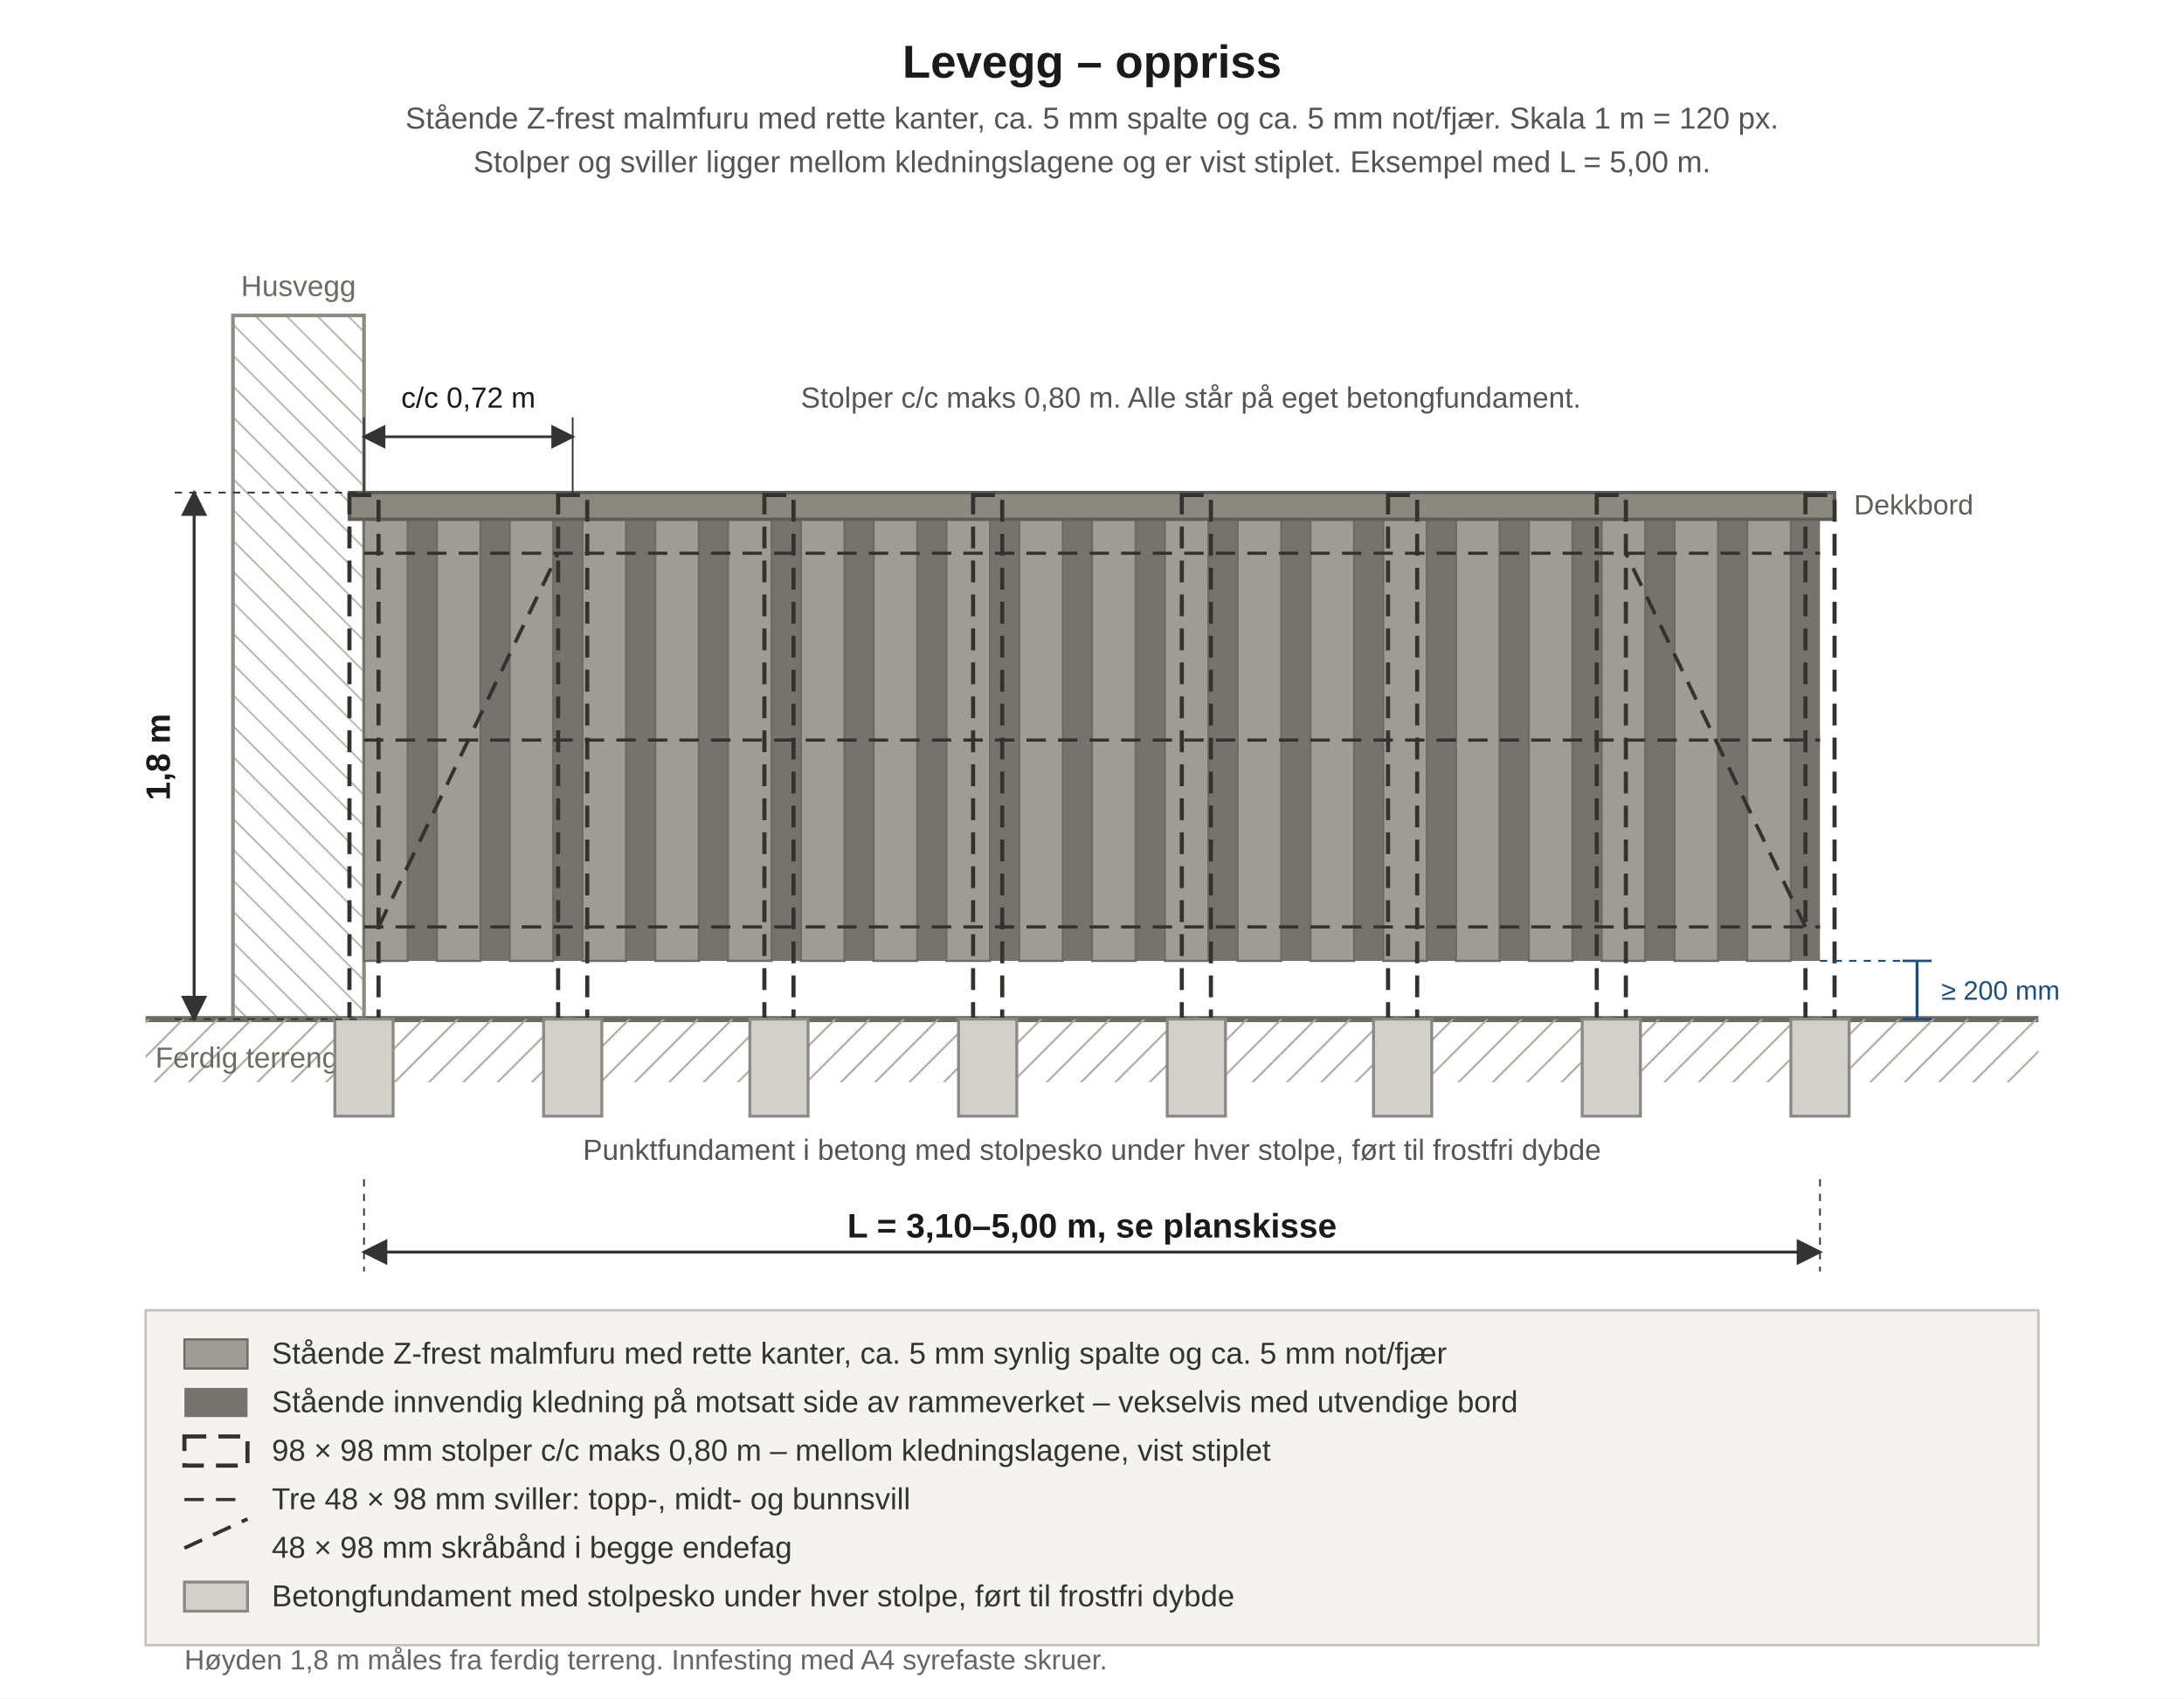
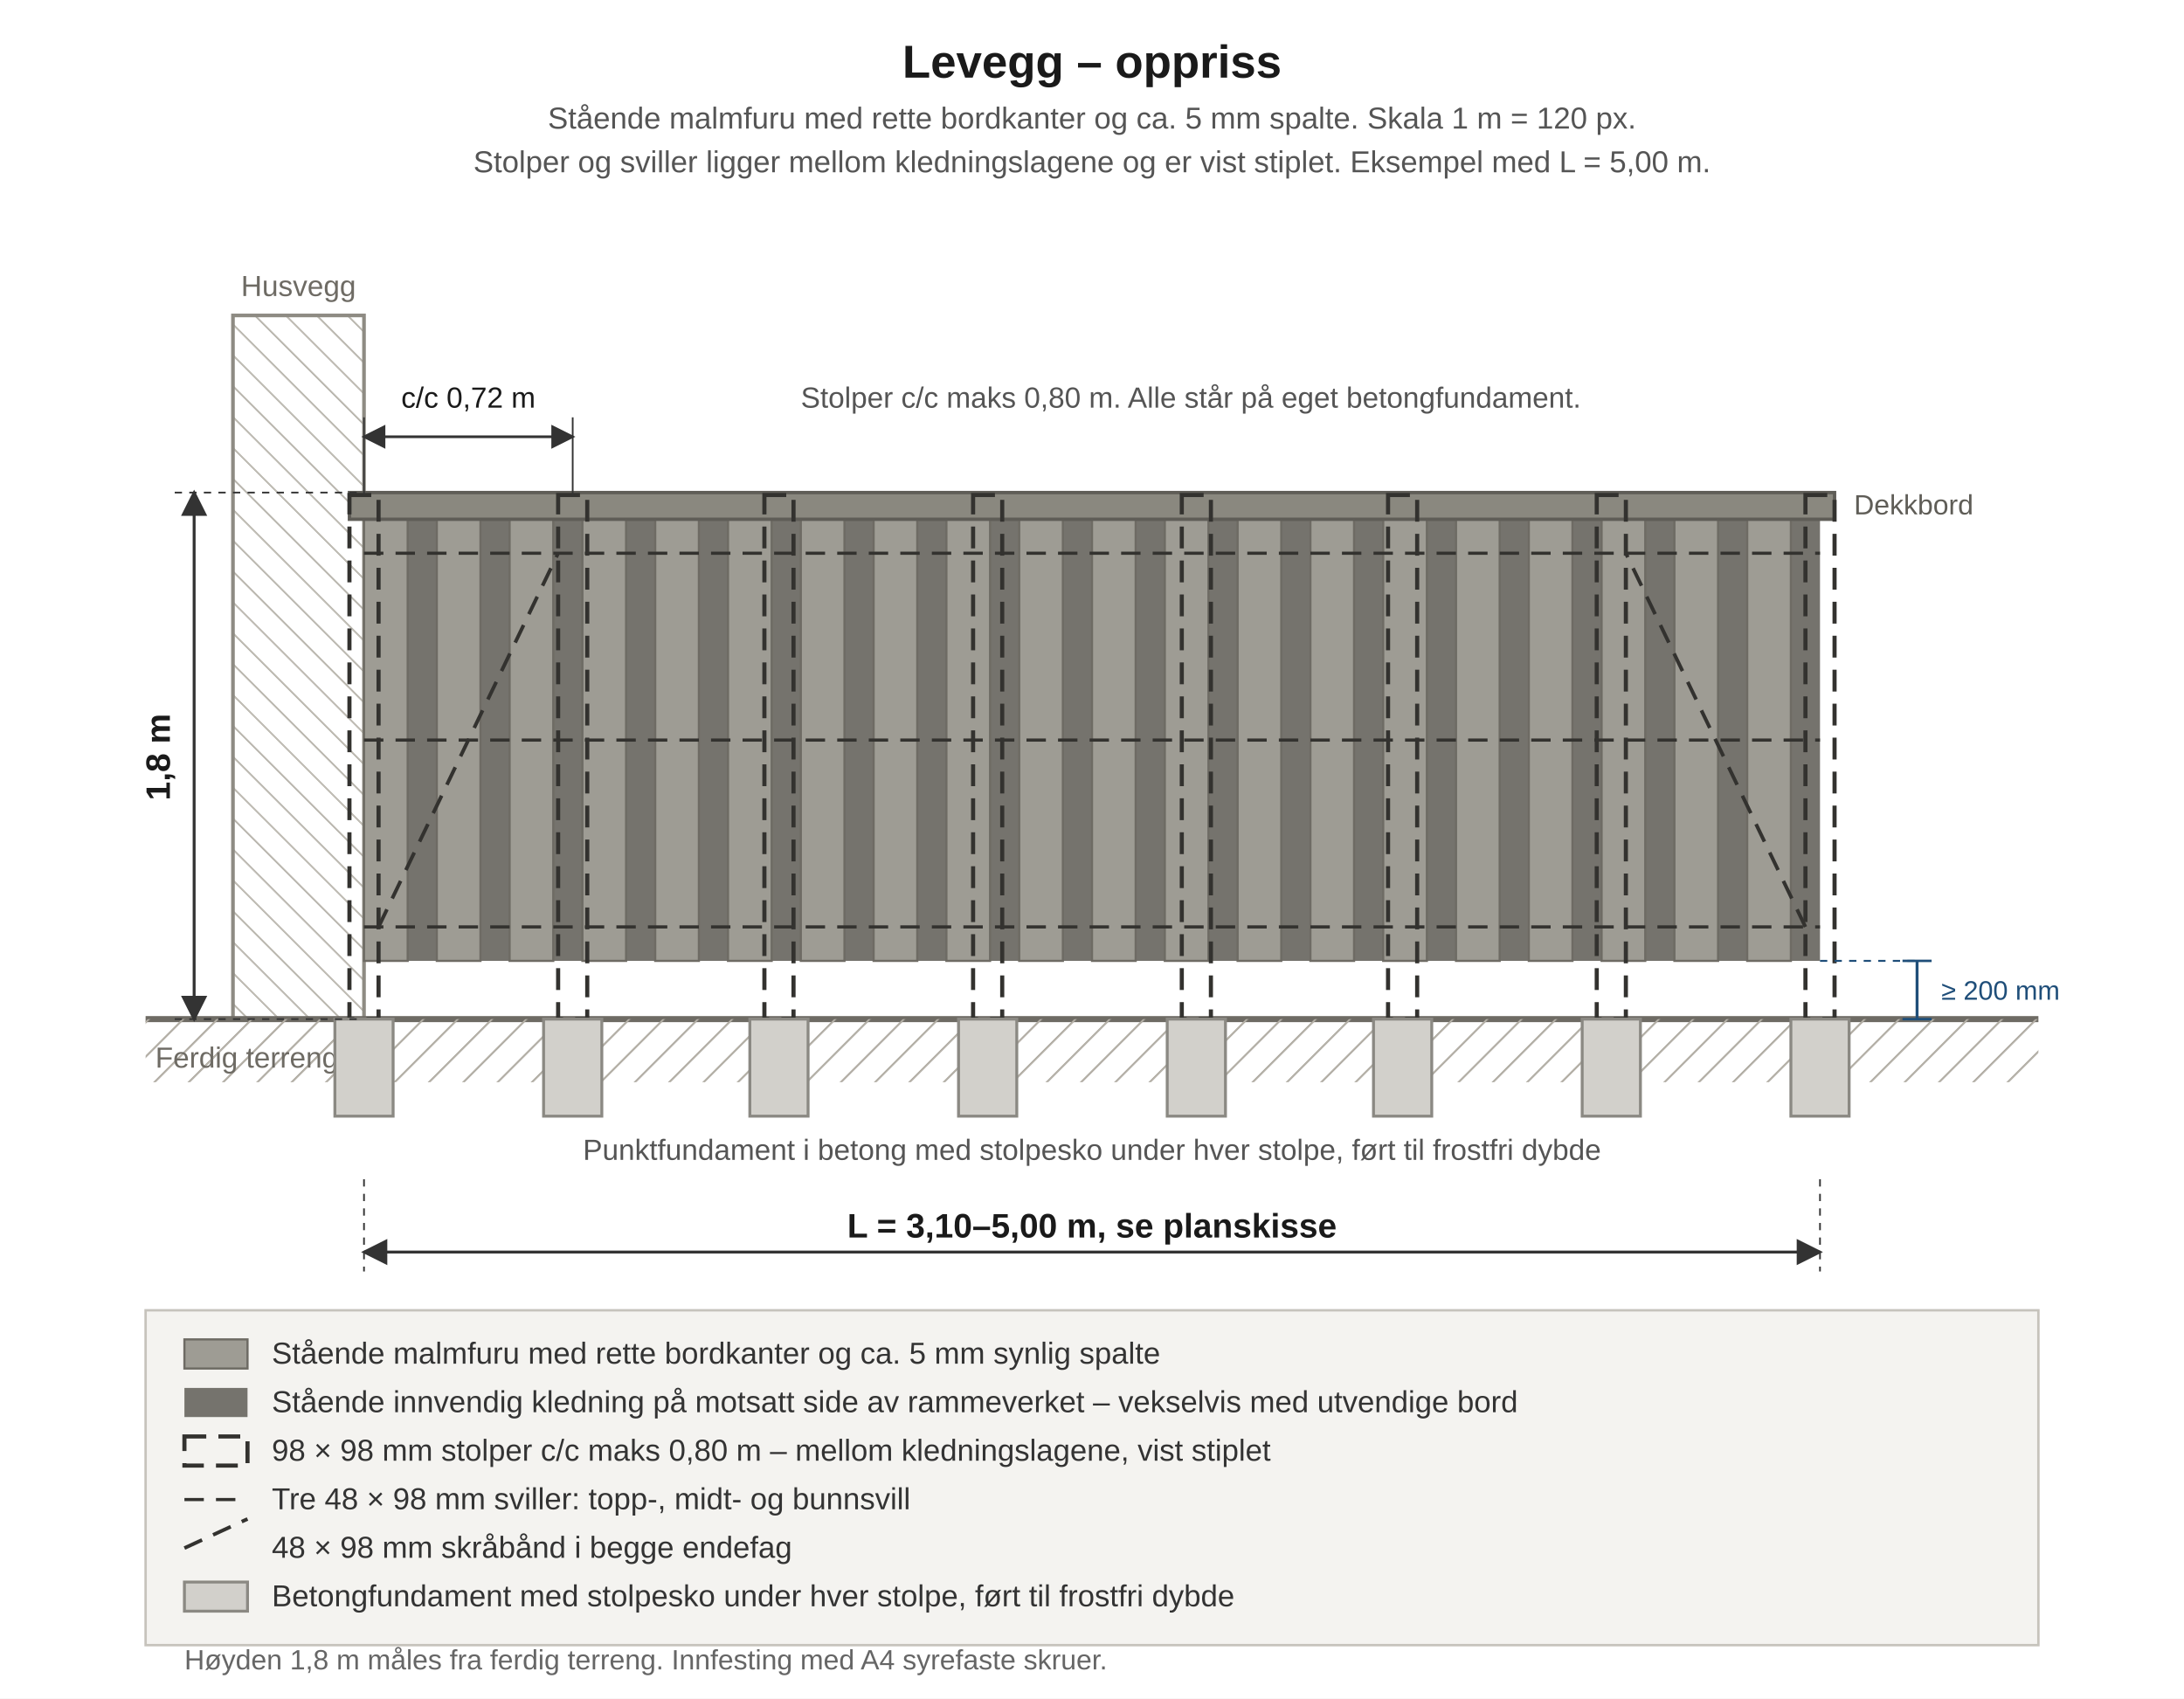
<svg xmlns="http://www.w3.org/2000/svg" viewBox="0 0 900 700" width="900" height="700" font-family="Segoe UI, Arial, Helvetica, sans-serif" role="img" aria-label="Oppriss av levegg med staaende graa kledning, 98 x 98 mm stolper, 48 x 98 mm sviller og skraabaand bak">
  <defs>
    <pattern id="terreng" width="10" height="10" patternUnits="userSpaceOnUse" patternTransform="rotate(45)">
      <line x1="0" y1="0" x2="0" y2="10" stroke="#a8a49b" stroke-width="1.6" />
    </pattern>
    <pattern id="husvegg" width="9" height="9" patternUnits="userSpaceOnUse" patternTransform="rotate(-45)">
      <line x1="0" y1="0" x2="0" y2="9" stroke="#b3b0a8" stroke-width="1.4" />
    </pattern>
    <marker id="pil" markerWidth="9" markerHeight="9" refX="8" refY="4.5" orient="auto">
      <path d="M0,0 L9,4.5 L0,9 z" fill="#333" />
    </marker>
    <marker id="pilStart" markerWidth="9" markerHeight="9" refX="1" refY="4.5" orient="auto">
      <path d="M9,0 L0,4.5 L9,9 z" fill="#333" />
    </marker>
  </defs>
  <rect width="900" height="700" fill="#ffffff" />
  <text x="450" y="32" text-anchor="middle" font-size="19" font-weight="600" fill="#1a1a1a">Levegg – oppriss</text>
-   <text x="450" y="53" text-anchor="middle" font-size="12.5" fill="#555">Stående Z-frest malmfuru med rette kanter, ca. 5 mm spalte og ca. 5 mm not/fjær. Skala 1 m = 120 px.</text>
+   <text x="450" y="53" text-anchor="middle" font-size="12.5" fill="#555">Stående malmfuru med rette bordkanter og ca. 5 mm spalte. Skala 1 m = 120 px.</text>
  <text x="450" y="71" text-anchor="middle" font-size="12.5" fill="#555">Stolper og sviller ligger mellom kledningslagene og er vist stiplet. Eksempel med L = 5,00 m.</text>
  <rect x="96" y="130" width="54" height="290" fill="url(#husvegg)" stroke="#8e8b83" stroke-width="1.5" />
  <text x="123" y="122" text-anchor="middle" font-size="12" fill="#6e6b64">Husvegg</text>
  <line x1="60" y1="420" x2="840" y2="420" stroke="#6e6b64" stroke-width="2.5" />
  <rect x="60" y="420" width="780" height="26" fill="url(#terreng)" />
  <text x="64" y="440" font-size="12" fill="#6e6b64">Ferdig terreng</text>
  <rect x="150" y="214" width="600" height="182" fill="#75736d" />
  <g stroke="#605e59" stroke-width="1">
    <line x1="165" y1="214" x2="165" y2="396" />
    <line x1="195" y1="214" x2="195" y2="396" />
    <line x1="225" y1="214" x2="225" y2="396" />
    <line x1="255" y1="214" x2="255" y2="396" />
    <line x1="285" y1="214" x2="285" y2="396" />
    <line x1="315" y1="214" x2="315" y2="396" />
    <line x1="345" y1="214" x2="345" y2="396" />
    <line x1="375" y1="214" x2="375" y2="396" />
    <line x1="405" y1="214" x2="405" y2="396" />
    <line x1="435" y1="214" x2="435" y2="396" />
    <line x1="465" y1="214" x2="465" y2="396" />
    <line x1="495" y1="214" x2="495" y2="396" />
    <line x1="525" y1="214" x2="525" y2="396" />
    <line x1="555" y1="214" x2="555" y2="396" />
    <line x1="585" y1="214" x2="585" y2="396" />
    <line x1="615" y1="214" x2="615" y2="396" />
    <line x1="645" y1="214" x2="645" y2="396" />
    <line x1="675" y1="214" x2="675" y2="396" />
    <line x1="705" y1="214" x2="705" y2="396" />
    <line x1="735" y1="214" x2="735" y2="396" />
  </g>
  <g fill="#9e9c94" stroke="#6e6b64" stroke-width="0.9">
    <rect x="150" y="214" width="18" height="182" />
    <rect x="180" y="214" width="18" height="182" />
    <rect x="210" y="214" width="18" height="182" />
    <rect x="240" y="214" width="18" height="182" />
    <rect x="270" y="214" width="18" height="182" />
    <rect x="300" y="214" width="18" height="182" />
    <rect x="330" y="214" width="18" height="182" />
    <rect x="360" y="214" width="18" height="182" />
    <rect x="390" y="214" width="18" height="182" />
    <rect x="420" y="214" width="18" height="182" />
    <rect x="450" y="214" width="18" height="182" />
    <rect x="480" y="214" width="18" height="182" />
    <rect x="510" y="214" width="18" height="182" />
    <rect x="540" y="214" width="18" height="182" />
    <rect x="570" y="214" width="18" height="182" />
    <rect x="600" y="214" width="18" height="182" />
    <rect x="630" y="214" width="18" height="182" />
    <rect x="660" y="214" width="18" height="182" />
    <rect x="690" y="214" width="18" height="182" />
    <rect x="720" y="214" width="18" height="182" />
  </g>
  <rect x="144" y="203" width="612" height="11" fill="#8a887f" stroke="#5f5d57" stroke-width="1.4" />
  <text x="764" y="212" font-size="11.5" fill="#5f5d57">Dekkbord</text>
  <g stroke="#33322f" stroke-width="1.7" stroke-dasharray="9 5" fill="none">
    <rect x="144" y="204" width="12" height="216" />
    <rect x="230" y="204" width="12" height="216" />
    <rect x="315" y="204" width="12" height="216" />
    <rect x="401" y="204" width="12" height="216" />
    <rect x="487" y="204" width="12" height="216" />
    <rect x="572" y="204" width="12" height="216" />
    <rect x="658" y="204" width="12" height="216" />
    <rect x="744" y="204" width="12" height="216" />
  </g>
  <g stroke="#33322f" stroke-width="1.3" stroke-dasharray="8 5" fill="none">
    <line x1="150" y1="228" x2="750" y2="228" />
    <line x1="150" y1="305" x2="750" y2="305" />
    <line x1="150" y1="382" x2="750" y2="382" />
  </g>
  <g stroke="#33322f" stroke-width="1.5" stroke-dasharray="8 5" fill="none">
    <line x1="156" y1="382" x2="230" y2="228" />
    <line x1="744" y1="382" x2="670" y2="228" />
  </g>
  <g fill="#d2d0cb" stroke="#8b8983" stroke-width="1.2">
    <rect x="138" y="420" width="24" height="40" />
    <rect x="224" y="420" width="24" height="40" />
    <rect x="309" y="420" width="24" height="40" />
    <rect x="395" y="420" width="24" height="40" />
    <rect x="481" y="420" width="24" height="40" />
    <rect x="566" y="420" width="24" height="40" />
    <rect x="652" y="420" width="24" height="40" />
    <rect x="738" y="420" width="24" height="40" />
  </g>
  <text x="450" y="478" text-anchor="middle" font-size="12" fill="#555">Punktfundament i betong med stolpesko under hver stolpe, ført til frostfri dybde</text>
  <line x1="80" y1="203" x2="80" y2="420" stroke="#333" stroke-width="1.2" marker-start="url(#pilStart)" marker-end="url(#pil)" />
  <line x1="72" y1="203" x2="150" y2="203" stroke="#333" stroke-width="0.7" stroke-dasharray="3 3" />
  <line x1="72" y1="420" x2="150" y2="420" stroke="#333" stroke-width="0.7" stroke-dasharray="3 3" />
  <text x="70" y="312" text-anchor="middle" font-size="14" font-weight="600" fill="#1a1a1a" transform="rotate(-90 70 312)">1,8 m</text>
  <line x1="790" y1="396" x2="790" y2="420" stroke="#1f4e79" stroke-width="1.2" />
  <line x1="784" y1="396" x2="796" y2="396" stroke="#1f4e79" stroke-width="1" />
  <line x1="784" y1="420" x2="796" y2="420" stroke="#1f4e79" stroke-width="1" />
  <line x1="750" y1="396" x2="790" y2="396" stroke="#1f4e79" stroke-width="0.8" stroke-dasharray="3 3" />
  <text x="800" y="412" font-size="11" fill="#1f4e79">≥ 200 mm</text>
  <line x1="150" y1="180" x2="236" y2="180" stroke="#333" stroke-width="1.1" marker-start="url(#pilStart)" marker-end="url(#pil)" />
  <line x1="150" y1="172" x2="150" y2="204" stroke="#333" stroke-width="0.7" />
  <line x1="236" y1="172" x2="236" y2="204" stroke="#333" stroke-width="0.7" />
  <text x="193" y="168" text-anchor="middle" font-size="12" fill="#1a1a1a">c/c 0,72 m</text>
  <text x="330" y="168" font-size="12" fill="#555">Stolper c/c maks 0,80 m. Alle står på eget betongfundament.</text>
  <line x1="150" y1="516" x2="750" y2="516" stroke="#333" stroke-width="1.2" marker-start="url(#pilStart)" marker-end="url(#pil)" />
  <line x1="150" y1="486" x2="150" y2="524" stroke="#333" stroke-width="0.7" stroke-dasharray="3 3" />
  <line x1="750" y1="486" x2="750" y2="524" stroke="#333" stroke-width="0.7" stroke-dasharray="3 3" />
  <text x="450" y="510" text-anchor="middle" font-size="14" font-weight="600" fill="#1a1a1a">L = 3,10–5,00 m, se planskisse</text>
  <rect x="60" y="540" width="780" height="138" fill="#f4f3f0" stroke="#c6c3bc" stroke-width="1" />
  <g font-size="12.5" fill="#333">
    <rect x="76" y="552" width="26" height="12" fill="#9e9c94" stroke="#6e6b64" stroke-width="0.9" />
-     <text x="112" y="562">Stående Z-frest malmfuru med rette kanter, ca. 5 mm synlig spalte og ca. 5 mm not/fjær</text>
+     <text x="112" y="562">Stående malmfuru med rette bordkanter og ca. 5 mm synlig spalte</text>
    <rect x="76" y="572" width="26" height="12" fill="#75736d" />
    <text x="112" y="582">Stående innvendig kledning på motsatt side av rammeverket – vekselvis med utvendige bord</text>
    <rect x="76" y="592" width="26" height="12" fill="none" stroke="#33322f" stroke-width="1.7" stroke-dasharray="9 5" />
    <text x="112" y="602">98 × 98 mm stolper c/c maks 0,80 m – mellom kledningslagene, vist stiplet</text>
    <line x1="76" y1="618" x2="102" y2="618" stroke="#33322f" stroke-width="1.3" stroke-dasharray="8 5" />
    <text x="112" y="622">Tre 48 × 98 mm sviller: topp-, midt- og bunnsvill</text>
    <line x1="76" y1="638" x2="102" y2="626" stroke="#33322f" stroke-width="1.5" stroke-dasharray="8 5" />
    <text x="112" y="642">48 × 98 mm skråbånd i begge endefag</text>
    <rect x="76" y="652" width="26" height="12" fill="#d2d0cb" stroke="#8b8983" stroke-width="1.2" />
    <text x="112" y="662">Betongfundament med stolpesko under hver stolpe, ført til frostfri dybde</text>
  </g>
  <text x="76" y="688" font-size="11.5" fill="#666">Høyden 1,8 m måles fra ferdig terreng. Innfesting med A4 syrefaste skruer.</text>
</svg>
